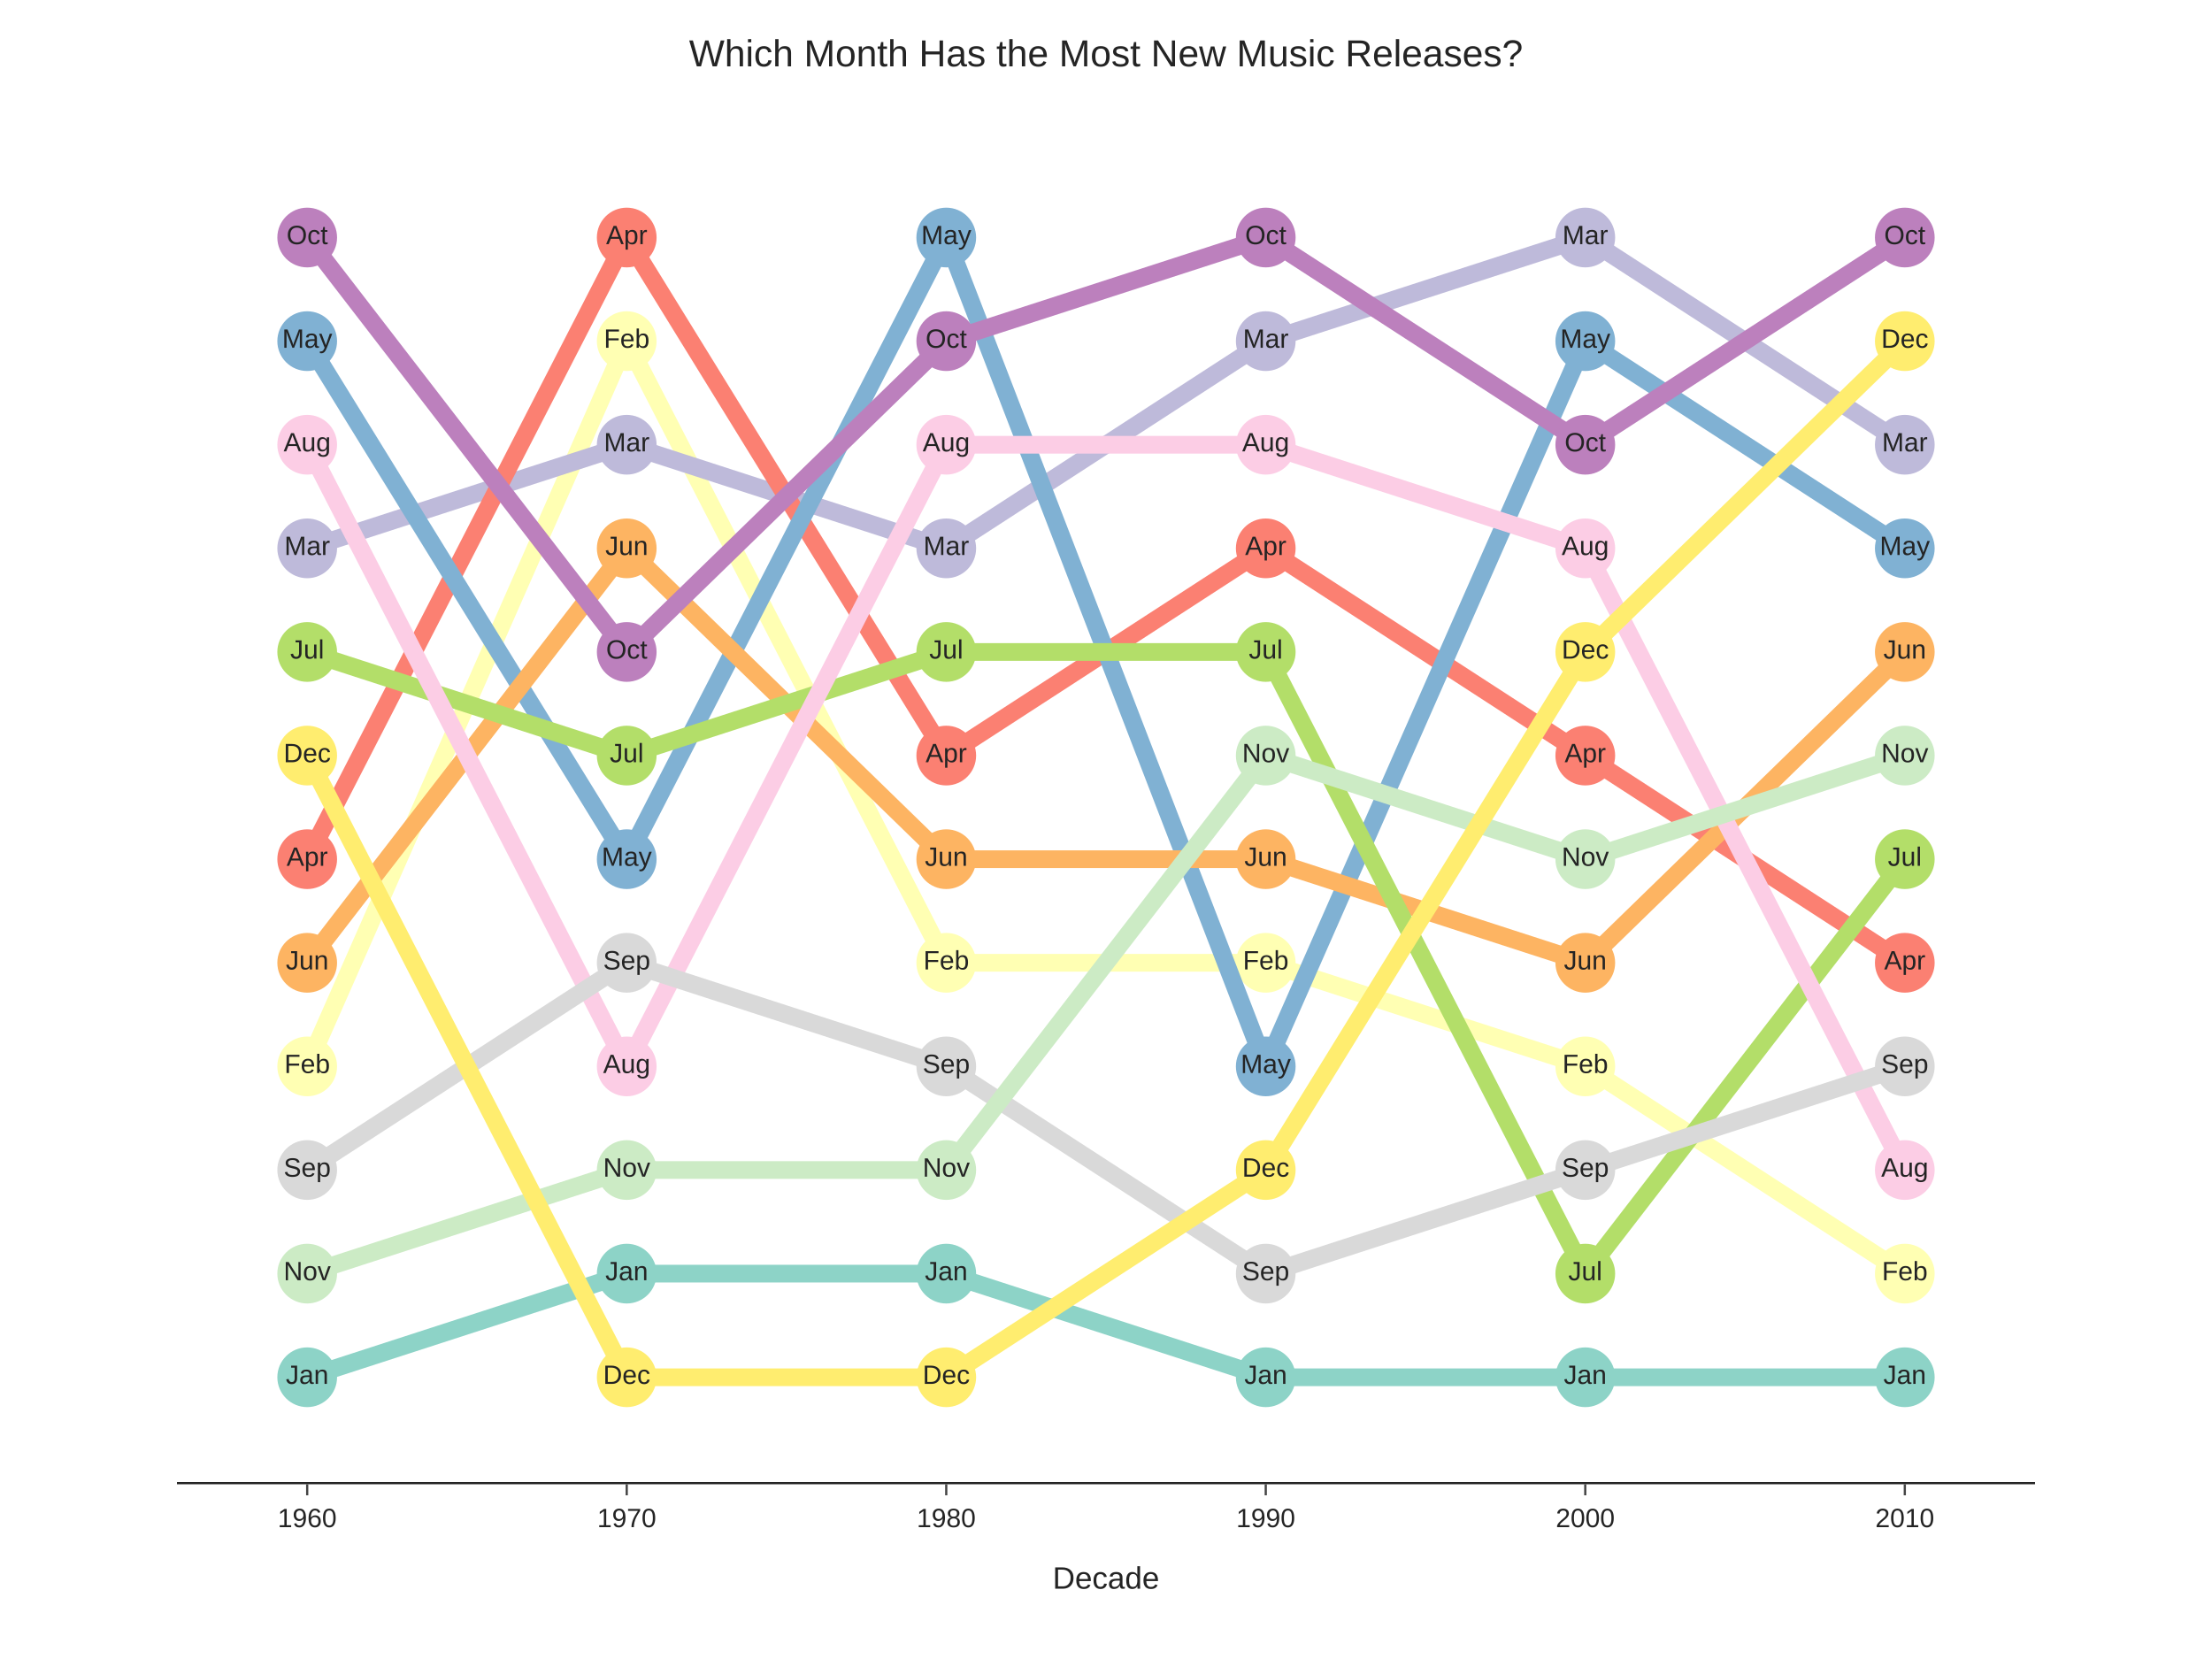
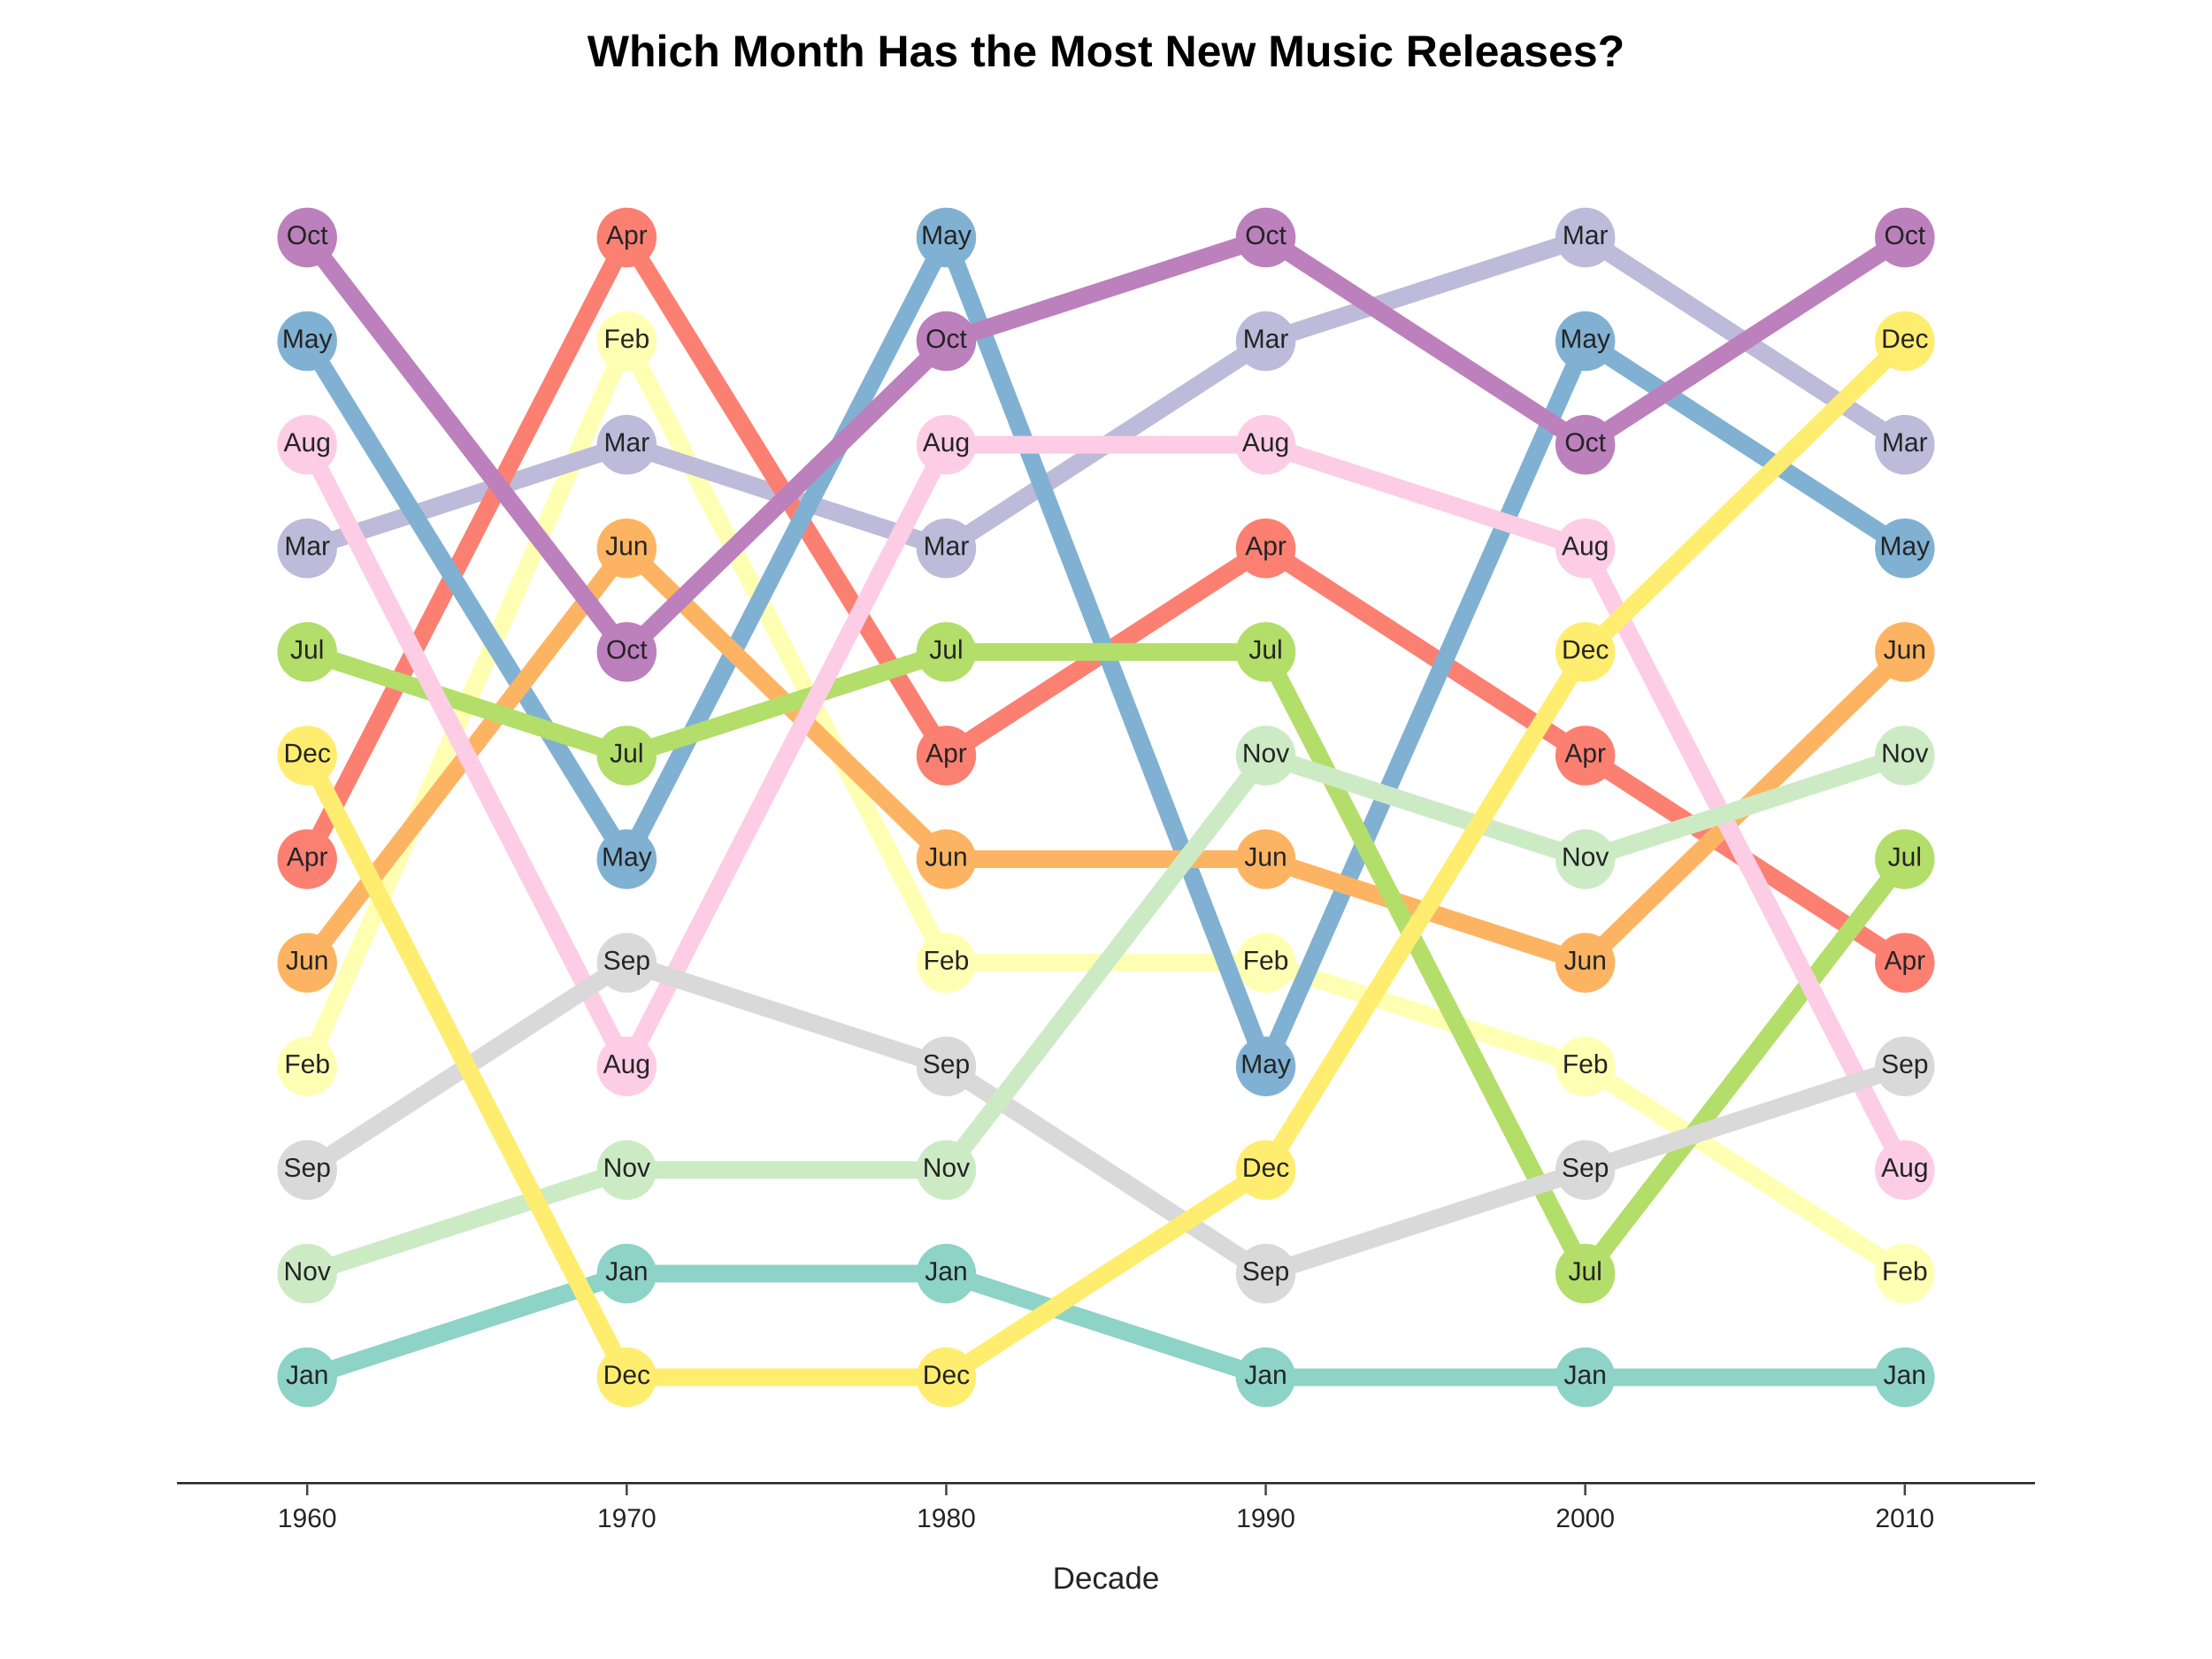
<svg xmlns="http://www.w3.org/2000/svg" class="main-svg" width="1000" height="750" style="" viewBox="0 0 1000 750">
  <rect x="0" y="0" width="1000" height="750" style="fill: rgb(255, 255, 255); fill-opacity: 1;" />
-   <defs id="defs-f43065">
+   <defs id="defs-3dd2cd">
    <g class="clips">
-       <clipPath id="clipf43065xyplot" class="plotclip">
+       <clipPath id="clip3dd2cdxyplot" class="plotclip">
        <rect width="840" height="610" />
      </clipPath>
-       <clipPath class="axesclip" id="clipf43065x">
+       <clipPath class="axesclip" id="clip3dd2cdx">
        <rect x="80" y="0" width="840" height="750" />
      </clipPath>
-       <clipPath class="axesclip" id="clipf43065y">
+       <clipPath class="axesclip" id="clip3dd2cdy">
        <rect x="0" y="60" width="1000" height="610" />
      </clipPath>
-       <clipPath class="axesclip" id="clipf43065xy">
+       <clipPath class="axesclip" id="clip3dd2cdxy">
        <rect x="80" y="60" width="840" height="610" />
      </clipPath>
    </g>
    <g class="gradients" />
  </defs>
  <g class="bglayer" />
  <g class="layer-below">
    <g class="imagelayer" />
    <g class="shapelayer" />
  </g>
  <g class="cartesianlayer">
    <g class="subplot xy">
      <g class="layer-subplot">
        <g class="shapelayer" />
        <g class="imagelayer" />
      </g>
      <g class="gridlayer">
        <g class="x" />
        <g class="y" />
      </g>
      <g class="zerolinelayer" />
      <path class="xlines-below" />
      <path class="ylines-below" />
      <g class="overlines-below" />
      <g class="xaxislayer-below" />
      <g class="yaxislayer-below" />
      <g class="overaxes-below" />
-       <g class="plot" transform="translate(80, 60)" clip-path="url('#clipf43065xyplot')">
+       <g class="plot" transform="translate(80, 60)" clip-path="url('#clip3dd2cdxyplot')">
        <g class="scatterlayer mlayer">
-           <g class="trace scatter trace1159e3" style="stroke-miterlimit: 2; opacity: 1;">
+           <g class="trace scatter tracef4ce96" style="stroke-miterlimit: 2; opacity: 1;">
            <g class="fills" />
            <g class="errorbars" />
            <g class="lines">
              <path class="js-line" d="M58.88,562.63L203.33,515.78L347.78,515.78L492.22,562.63L636.67,562.63L781.12,562.63" style="vector-effect: non-scaling-stroke; fill: none; stroke: rgb(141, 211, 199); stroke-opacity: 1; stroke-width: 8px; opacity: 1;" />
            </g>
            <g class="points">
              <path class="point" transform="translate(58.88,562.63)" d="M13.5,0A13.5,13.5 0 1,1 0,-13.5A13.5,13.5 0 0,1 13.5,0Z" style="opacity: 1; stroke-width: 0px; fill: rgb(141, 211, 199); fill-opacity: 1;" />
              <path class="point" transform="translate(203.33,515.78)" d="M13.5,0A13.5,13.5 0 1,1 0,-13.5A13.5,13.5 0 0,1 13.5,0Z" style="opacity: 1; stroke-width: 0px; fill: rgb(141, 211, 199); fill-opacity: 1;" />
              <path class="point" transform="translate(347.78,515.78)" d="M13.5,0A13.5,13.5 0 1,1 0,-13.5A13.5,13.5 0 0,1 13.5,0Z" style="opacity: 1; stroke-width: 0px; fill: rgb(141, 211, 199); fill-opacity: 1;" />
              <path class="point" transform="translate(492.22,562.63)" d="M13.5,0A13.5,13.5 0 1,1 0,-13.5A13.5,13.5 0 0,1 13.5,0Z" style="opacity: 1; stroke-width: 0px; fill: rgb(141, 211, 199); fill-opacity: 1;" />
              <path class="point" transform="translate(636.67,562.63)" d="M13.5,0A13.5,13.5 0 1,1 0,-13.5A13.5,13.5 0 0,1 13.5,0Z" style="opacity: 1; stroke-width: 0px; fill: rgb(141, 211, 199); fill-opacity: 1;" />
              <path class="point" transform="translate(781.12,562.63)" d="M13.5,0A13.5,13.5 0 1,1 0,-13.5A13.5,13.5 0 0,1 13.5,0Z" style="opacity: 1; stroke-width: 0px; fill: rgb(141, 211, 199); fill-opacity: 1;" />
            </g>
            <g class="text">
              <g class="textpoint" transform="translate(0,3)">
                <text x="58.88" y="562.63" text-anchor="middle" style="font-family: Arial; font-size: 12px; fill: rgb(36, 36, 36); fill-opacity: 1; white-space: pre;">Jan</text>
              </g>
              <g class="textpoint" transform="translate(0,3)">
                <text x="203.33" y="515.78" text-anchor="middle" style="font-family: Arial; font-size: 12px; fill: rgb(36, 36, 36); fill-opacity: 1; white-space: pre;">Jan</text>
              </g>
              <g class="textpoint" transform="translate(0,3)">
                <text x="347.78" y="515.78" text-anchor="middle" style="font-family: Arial; font-size: 12px; fill: rgb(36, 36, 36); fill-opacity: 1; white-space: pre;">Jan</text>
              </g>
              <g class="textpoint" transform="translate(0,3)">
                <text x="492.22" y="562.63" text-anchor="middle" style="font-family: Arial; font-size: 12px; fill: rgb(36, 36, 36); fill-opacity: 1; white-space: pre;">Jan</text>
              </g>
              <g class="textpoint" transform="translate(0,3)">
                <text x="636.67" y="562.63" text-anchor="middle" style="font-family: Arial; font-size: 12px; fill: rgb(36, 36, 36); fill-opacity: 1; white-space: pre;">Jan</text>
              </g>
              <g class="textpoint" transform="translate(0,3)">
                <text x="781.12" y="562.63" text-anchor="middle" style="font-family: Arial; font-size: 12px; fill: rgb(36, 36, 36); fill-opacity: 1; white-space: pre;">Jan</text>
              </g>
            </g>
          </g>
-           <g class="trace scatter tracef5ab88" style="stroke-miterlimit: 2; opacity: 1;">
+           <g class="trace scatter trace1d61e2" style="stroke-miterlimit: 2; opacity: 1;">
            <g class="fills" />
            <g class="errorbars" />
            <g class="lines">
              <path class="js-line" d="M58.88,422.1L203.33,94.22L347.78,375.26L492.22,375.26L636.67,422.1L781.12,515.78" style="vector-effect: non-scaling-stroke; fill: none; stroke: rgb(255, 255, 179); stroke-opacity: 1; stroke-width: 8px; opacity: 1;" />
            </g>
            <g class="points">
              <path class="point" transform="translate(58.88,422.1)" d="M13.5,0A13.5,13.5 0 1,1 0,-13.5A13.5,13.5 0 0,1 13.5,0Z" style="opacity: 1; stroke-width: 0px; fill: rgb(255, 255, 179); fill-opacity: 1;" />
              <path class="point" transform="translate(203.33,94.22)" d="M13.5,0A13.5,13.5 0 1,1 0,-13.5A13.5,13.5 0 0,1 13.5,0Z" style="opacity: 1; stroke-width: 0px; fill: rgb(255, 255, 179); fill-opacity: 1;" />
              <path class="point" transform="translate(347.78,375.26)" d="M13.5,0A13.5,13.5 0 1,1 0,-13.5A13.5,13.5 0 0,1 13.5,0Z" style="opacity: 1; stroke-width: 0px; fill: rgb(255, 255, 179); fill-opacity: 1;" />
              <path class="point" transform="translate(492.22,375.26)" d="M13.5,0A13.5,13.5 0 1,1 0,-13.5A13.5,13.5 0 0,1 13.5,0Z" style="opacity: 1; stroke-width: 0px; fill: rgb(255, 255, 179); fill-opacity: 1;" />
              <path class="point" transform="translate(636.67,422.1)" d="M13.5,0A13.5,13.5 0 1,1 0,-13.5A13.5,13.5 0 0,1 13.5,0Z" style="opacity: 1; stroke-width: 0px; fill: rgb(255, 255, 179); fill-opacity: 1;" />
              <path class="point" transform="translate(781.12,515.78)" d="M13.5,0A13.5,13.5 0 1,1 0,-13.5A13.5,13.5 0 0,1 13.5,0Z" style="opacity: 1; stroke-width: 0px; fill: rgb(255, 255, 179); fill-opacity: 1;" />
            </g>
            <g class="text">
              <g class="textpoint" transform="translate(0,3)">
                <text x="58.88" y="422.1" text-anchor="middle" style="font-family: Arial; font-size: 12px; fill: rgb(36, 36, 36); fill-opacity: 1; white-space: pre;">Feb</text>
              </g>
              <g class="textpoint" transform="translate(0,3)">
                <text x="203.33" y="94.22" text-anchor="middle" style="font-family: Arial; font-size: 12px; fill: rgb(36, 36, 36); fill-opacity: 1; white-space: pre;">Feb</text>
              </g>
              <g class="textpoint" transform="translate(0,3)">
                <text x="347.78" y="375.26" text-anchor="middle" style="font-family: Arial; font-size: 12px; fill: rgb(36, 36, 36); fill-opacity: 1; white-space: pre;">Feb</text>
              </g>
              <g class="textpoint" transform="translate(0,3)">
                <text x="492.22" y="375.26" text-anchor="middle" style="font-family: Arial; font-size: 12px; fill: rgb(36, 36, 36); fill-opacity: 1; white-space: pre;">Feb</text>
              </g>
              <g class="textpoint" transform="translate(0,3)">
                <text x="636.67" y="422.1" text-anchor="middle" style="font-family: Arial; font-size: 12px; fill: rgb(36, 36, 36); fill-opacity: 1; white-space: pre;">Feb</text>
              </g>
              <g class="textpoint" transform="translate(0,3)">
                <text x="781.12" y="515.78" text-anchor="middle" style="font-family: Arial; font-size: 12px; fill: rgb(36, 36, 36); fill-opacity: 1; white-space: pre;">Feb</text>
              </g>
            </g>
          </g>
-           <g class="trace scatter traced044f8" style="stroke-miterlimit: 2; opacity: 1;">
+           <g class="trace scatter tracecc559b" style="stroke-miterlimit: 2; opacity: 1;">
            <g class="fills" />
            <g class="errorbars" />
            <g class="lines">
              <path class="js-line" d="M58.88,187.9L203.33,141.06L347.78,187.9L492.22,94.22L636.67,47.38L781.12,141.06" style="vector-effect: non-scaling-stroke; fill: none; stroke: rgb(190, 186, 218); stroke-opacity: 1; stroke-width: 8px; opacity: 1;" />
            </g>
            <g class="points">
              <path class="point" transform="translate(58.88,187.9)" d="M13.5,0A13.5,13.5 0 1,1 0,-13.5A13.5,13.5 0 0,1 13.5,0Z" style="opacity: 1; stroke-width: 0px; fill: rgb(190, 186, 218); fill-opacity: 1;" />
              <path class="point" transform="translate(203.33,141.06)" d="M13.5,0A13.5,13.5 0 1,1 0,-13.5A13.5,13.5 0 0,1 13.5,0Z" style="opacity: 1; stroke-width: 0px; fill: rgb(190, 186, 218); fill-opacity: 1;" />
              <path class="point" transform="translate(347.78,187.9)" d="M13.5,0A13.5,13.5 0 1,1 0,-13.5A13.5,13.5 0 0,1 13.5,0Z" style="opacity: 1; stroke-width: 0px; fill: rgb(190, 186, 218); fill-opacity: 1;" />
              <path class="point" transform="translate(492.22,94.22)" d="M13.5,0A13.5,13.5 0 1,1 0,-13.5A13.5,13.5 0 0,1 13.5,0Z" style="opacity: 1; stroke-width: 0px; fill: rgb(190, 186, 218); fill-opacity: 1;" />
              <path class="point" transform="translate(636.67,47.38)" d="M13.5,0A13.5,13.5 0 1,1 0,-13.5A13.5,13.5 0 0,1 13.5,0Z" style="opacity: 1; stroke-width: 0px; fill: rgb(190, 186, 218); fill-opacity: 1;" />
              <path class="point" transform="translate(781.12,141.06)" d="M13.5,0A13.5,13.5 0 1,1 0,-13.5A13.5,13.5 0 0,1 13.5,0Z" style="opacity: 1; stroke-width: 0px; fill: rgb(190, 186, 218); fill-opacity: 1;" />
            </g>
            <g class="text">
              <g class="textpoint" transform="translate(0,3)">
                <text x="58.88" y="187.9" text-anchor="middle" style="font-family: Arial; font-size: 12px; fill: rgb(36, 36, 36); fill-opacity: 1; white-space: pre;">Mar</text>
              </g>
              <g class="textpoint" transform="translate(0,3)">
                <text x="203.33" y="141.06" text-anchor="middle" style="font-family: Arial; font-size: 12px; fill: rgb(36, 36, 36); fill-opacity: 1; white-space: pre;">Mar</text>
              </g>
              <g class="textpoint" transform="translate(0,3)">
                <text x="347.78" y="187.9" text-anchor="middle" style="font-family: Arial; font-size: 12px; fill: rgb(36, 36, 36); fill-opacity: 1; white-space: pre;">Mar</text>
              </g>
              <g class="textpoint" transform="translate(0,3)">
                <text x="492.22" y="94.22" text-anchor="middle" style="font-family: Arial; font-size: 12px; fill: rgb(36, 36, 36); fill-opacity: 1; white-space: pre;">Mar</text>
              </g>
              <g class="textpoint" transform="translate(0,3)">
                <text x="636.67" y="47.38" text-anchor="middle" style="font-family: Arial; font-size: 12px; fill: rgb(36, 36, 36); fill-opacity: 1; white-space: pre;">Mar</text>
              </g>
              <g class="textpoint" transform="translate(0,3)">
                <text x="781.12" y="141.06" text-anchor="middle" style="font-family: Arial; font-size: 12px; fill: rgb(36, 36, 36); fill-opacity: 1; white-space: pre;">Mar</text>
              </g>
            </g>
          </g>
-           <g class="trace scatter trace4dec78" style="stroke-miterlimit: 2; opacity: 1;">
+           <g class="trace scatter trace6b715f" style="stroke-miterlimit: 2; opacity: 1;">
            <g class="fills" />
            <g class="errorbars" />
            <g class="lines">
              <path class="js-line" d="M58.88,328.42L203.33,47.38L347.78,281.58L492.22,187.9L636.67,281.58L781.12,375.26" style="vector-effect: non-scaling-stroke; fill: none; stroke: rgb(251, 128, 114); stroke-opacity: 1; stroke-width: 8px; opacity: 1;" />
            </g>
            <g class="points">
              <path class="point" transform="translate(58.88,328.42)" d="M13.5,0A13.5,13.5 0 1,1 0,-13.5A13.5,13.5 0 0,1 13.5,0Z" style="opacity: 1; stroke-width: 0px; fill: rgb(251, 128, 114); fill-opacity: 1;" />
              <path class="point" transform="translate(203.33,47.38)" d="M13.5,0A13.5,13.5 0 1,1 0,-13.5A13.5,13.5 0 0,1 13.5,0Z" style="opacity: 1; stroke-width: 0px; fill: rgb(251, 128, 114); fill-opacity: 1;" />
              <path class="point" transform="translate(347.78,281.58)" d="M13.5,0A13.5,13.5 0 1,1 0,-13.5A13.5,13.5 0 0,1 13.5,0Z" style="opacity: 1; stroke-width: 0px; fill: rgb(251, 128, 114); fill-opacity: 1;" />
              <path class="point" transform="translate(492.22,187.9)" d="M13.5,0A13.5,13.5 0 1,1 0,-13.5A13.5,13.5 0 0,1 13.5,0Z" style="opacity: 1; stroke-width: 0px; fill: rgb(251, 128, 114); fill-opacity: 1;" />
              <path class="point" transform="translate(636.67,281.58)" d="M13.5,0A13.5,13.5 0 1,1 0,-13.5A13.5,13.5 0 0,1 13.5,0Z" style="opacity: 1; stroke-width: 0px; fill: rgb(251, 128, 114); fill-opacity: 1;" />
              <path class="point" transform="translate(781.12,375.26)" d="M13.5,0A13.5,13.5 0 1,1 0,-13.5A13.5,13.5 0 0,1 13.5,0Z" style="opacity: 1; stroke-width: 0px; fill: rgb(251, 128, 114); fill-opacity: 1;" />
            </g>
            <g class="text">
              <g class="textpoint" transform="translate(0,3)">
                <text x="58.88" y="328.42" text-anchor="middle" style="font-family: Arial; font-size: 12px; fill: rgb(36, 36, 36); fill-opacity: 1; white-space: pre;">Apr</text>
              </g>
              <g class="textpoint" transform="translate(0,3)">
                <text x="203.33" y="47.38" text-anchor="middle" style="font-family: Arial; font-size: 12px; fill: rgb(36, 36, 36); fill-opacity: 1; white-space: pre;">Apr</text>
              </g>
              <g class="textpoint" transform="translate(0,3)">
                <text x="347.78" y="281.58" text-anchor="middle" style="font-family: Arial; font-size: 12px; fill: rgb(36, 36, 36); fill-opacity: 1; white-space: pre;">Apr</text>
              </g>
              <g class="textpoint" transform="translate(0,3)">
                <text x="492.22" y="187.9" text-anchor="middle" style="font-family: Arial; font-size: 12px; fill: rgb(36, 36, 36); fill-opacity: 1; white-space: pre;">Apr</text>
              </g>
              <g class="textpoint" transform="translate(0,3)">
                <text x="636.67" y="281.58" text-anchor="middle" style="font-family: Arial; font-size: 12px; fill: rgb(36, 36, 36); fill-opacity: 1; white-space: pre;">Apr</text>
              </g>
              <g class="textpoint" transform="translate(0,3)">
                <text x="781.12" y="375.26" text-anchor="middle" style="font-family: Arial; font-size: 12px; fill: rgb(36, 36, 36); fill-opacity: 1; white-space: pre;">Apr</text>
              </g>
            </g>
          </g>
-           <g class="trace scatter traceece6af" style="stroke-miterlimit: 2; opacity: 1;">
+           <g class="trace scatter trace825bc0" style="stroke-miterlimit: 2; opacity: 1;">
            <g class="fills" />
            <g class="errorbars" />
            <g class="lines">
              <path class="js-line" d="M58.88,94.22L203.33,328.42L347.78,47.38L492.22,422.1L636.67,94.22L781.12,187.9" style="vector-effect: non-scaling-stroke; fill: none; stroke: rgb(128, 177, 211); stroke-opacity: 1; stroke-width: 8px; opacity: 1;" />
            </g>
            <g class="points">
              <path class="point" transform="translate(58.88,94.22)" d="M13.5,0A13.5,13.5 0 1,1 0,-13.5A13.5,13.5 0 0,1 13.5,0Z" style="opacity: 1; stroke-width: 0px; fill: rgb(128, 177, 211); fill-opacity: 1;" />
              <path class="point" transform="translate(203.33,328.42)" d="M13.5,0A13.5,13.5 0 1,1 0,-13.5A13.5,13.5 0 0,1 13.5,0Z" style="opacity: 1; stroke-width: 0px; fill: rgb(128, 177, 211); fill-opacity: 1;" />
              <path class="point" transform="translate(347.78,47.38)" d="M13.5,0A13.5,13.5 0 1,1 0,-13.5A13.5,13.5 0 0,1 13.5,0Z" style="opacity: 1; stroke-width: 0px; fill: rgb(128, 177, 211); fill-opacity: 1;" />
              <path class="point" transform="translate(492.22,422.1)" d="M13.5,0A13.5,13.5 0 1,1 0,-13.5A13.5,13.5 0 0,1 13.5,0Z" style="opacity: 1; stroke-width: 0px; fill: rgb(128, 177, 211); fill-opacity: 1;" />
              <path class="point" transform="translate(636.67,94.22)" d="M13.5,0A13.5,13.5 0 1,1 0,-13.5A13.5,13.5 0 0,1 13.5,0Z" style="opacity: 1; stroke-width: 0px; fill: rgb(128, 177, 211); fill-opacity: 1;" />
              <path class="point" transform="translate(781.12,187.9)" d="M13.5,0A13.5,13.5 0 1,1 0,-13.5A13.5,13.5 0 0,1 13.5,0Z" style="opacity: 1; stroke-width: 0px; fill: rgb(128, 177, 211); fill-opacity: 1;" />
            </g>
            <g class="text">
              <g class="textpoint" transform="translate(0,3)">
                <text x="58.88" y="94.22" text-anchor="middle" style="font-family: Arial; font-size: 12px; fill: rgb(36, 36, 36); fill-opacity: 1; white-space: pre;">May</text>
              </g>
              <g class="textpoint" transform="translate(0,3)">
                <text x="203.33" y="328.42" text-anchor="middle" style="font-family: Arial; font-size: 12px; fill: rgb(36, 36, 36); fill-opacity: 1; white-space: pre;">May</text>
              </g>
              <g class="textpoint" transform="translate(0,3)">
                <text x="347.78" y="47.38" text-anchor="middle" style="font-family: Arial; font-size: 12px; fill: rgb(36, 36, 36); fill-opacity: 1; white-space: pre;">May</text>
              </g>
              <g class="textpoint" transform="translate(0,3)">
                <text x="492.22" y="422.1" text-anchor="middle" style="font-family: Arial; font-size: 12px; fill: rgb(36, 36, 36); fill-opacity: 1; white-space: pre;">May</text>
              </g>
              <g class="textpoint" transform="translate(0,3)">
                <text x="636.67" y="94.22" text-anchor="middle" style="font-family: Arial; font-size: 12px; fill: rgb(36, 36, 36); fill-opacity: 1; white-space: pre;">May</text>
              </g>
              <g class="textpoint" transform="translate(0,3)">
                <text x="781.12" y="187.9" text-anchor="middle" style="font-family: Arial; font-size: 12px; fill: rgb(36, 36, 36); fill-opacity: 1; white-space: pre;">May</text>
              </g>
            </g>
          </g>
-           <g class="trace scatter tracee36628" style="stroke-miterlimit: 2; opacity: 1;">
+           <g class="trace scatter traceca4fc5" style="stroke-miterlimit: 2; opacity: 1;">
            <g class="fills" />
            <g class="errorbars" />
            <g class="lines">
              <path class="js-line" d="M58.88,375.26L203.33,187.9L347.78,328.42L492.22,328.42L636.67,375.26L781.12,234.74" style="vector-effect: non-scaling-stroke; fill: none; stroke: rgb(253, 180, 98); stroke-opacity: 1; stroke-width: 8px; opacity: 1;" />
            </g>
            <g class="points">
              <path class="point" transform="translate(58.88,375.26)" d="M13.5,0A13.5,13.5 0 1,1 0,-13.5A13.5,13.5 0 0,1 13.5,0Z" style="opacity: 1; stroke-width: 0px; fill: rgb(253, 180, 98); fill-opacity: 1;" />
              <path class="point" transform="translate(203.33,187.9)" d="M13.5,0A13.5,13.5 0 1,1 0,-13.5A13.5,13.5 0 0,1 13.5,0Z" style="opacity: 1; stroke-width: 0px; fill: rgb(253, 180, 98); fill-opacity: 1;" />
              <path class="point" transform="translate(347.78,328.42)" d="M13.5,0A13.5,13.5 0 1,1 0,-13.5A13.5,13.5 0 0,1 13.5,0Z" style="opacity: 1; stroke-width: 0px; fill: rgb(253, 180, 98); fill-opacity: 1;" />
              <path class="point" transform="translate(492.22,328.42)" d="M13.5,0A13.5,13.5 0 1,1 0,-13.5A13.5,13.5 0 0,1 13.5,0Z" style="opacity: 1; stroke-width: 0px; fill: rgb(253, 180, 98); fill-opacity: 1;" />
              <path class="point" transform="translate(636.67,375.26)" d="M13.5,0A13.5,13.5 0 1,1 0,-13.5A13.5,13.5 0 0,1 13.5,0Z" style="opacity: 1; stroke-width: 0px; fill: rgb(253, 180, 98); fill-opacity: 1;" />
              <path class="point" transform="translate(781.12,234.74)" d="M13.5,0A13.5,13.5 0 1,1 0,-13.5A13.5,13.5 0 0,1 13.5,0Z" style="opacity: 1; stroke-width: 0px; fill: rgb(253, 180, 98); fill-opacity: 1;" />
            </g>
            <g class="text">
              <g class="textpoint" transform="translate(0,3)">
                <text x="58.88" y="375.26" text-anchor="middle" style="font-family: Arial; font-size: 12px; fill: rgb(36, 36, 36); fill-opacity: 1; white-space: pre;">Jun</text>
              </g>
              <g class="textpoint" transform="translate(0,3)">
                <text x="203.33" y="187.9" text-anchor="middle" style="font-family: Arial; font-size: 12px; fill: rgb(36, 36, 36); fill-opacity: 1; white-space: pre;">Jun</text>
              </g>
              <g class="textpoint" transform="translate(0,3)">
                <text x="347.78" y="328.42" text-anchor="middle" style="font-family: Arial; font-size: 12px; fill: rgb(36, 36, 36); fill-opacity: 1; white-space: pre;">Jun</text>
              </g>
              <g class="textpoint" transform="translate(0,3)">
                <text x="492.22" y="328.42" text-anchor="middle" style="font-family: Arial; font-size: 12px; fill: rgb(36, 36, 36); fill-opacity: 1; white-space: pre;">Jun</text>
              </g>
              <g class="textpoint" transform="translate(0,3)">
                <text x="636.67" y="375.26" text-anchor="middle" style="font-family: Arial; font-size: 12px; fill: rgb(36, 36, 36); fill-opacity: 1; white-space: pre;">Jun</text>
              </g>
              <g class="textpoint" transform="translate(0,3)">
                <text x="781.12" y="234.74" text-anchor="middle" style="font-family: Arial; font-size: 12px; fill: rgb(36, 36, 36); fill-opacity: 1; white-space: pre;">Jun</text>
              </g>
            </g>
          </g>
-           <g class="trace scatter trace310a83" style="stroke-miterlimit: 2; opacity: 1;">
+           <g class="trace scatter trace6a8462" style="stroke-miterlimit: 2; opacity: 1;">
            <g class="fills" />
            <g class="errorbars" />
            <g class="lines">
              <path class="js-line" d="M58.88,234.74L203.33,281.58L347.78,234.74L492.22,234.74L636.67,515.78L781.12,328.42" style="vector-effect: non-scaling-stroke; fill: none; stroke: rgb(179, 222, 105); stroke-opacity: 1; stroke-width: 8px; opacity: 1;" />
            </g>
            <g class="points">
              <path class="point" transform="translate(58.88,234.74)" d="M13.5,0A13.5,13.5 0 1,1 0,-13.5A13.5,13.5 0 0,1 13.5,0Z" style="opacity: 1; stroke-width: 0px; fill: rgb(179, 222, 105); fill-opacity: 1;" />
              <path class="point" transform="translate(203.33,281.58)" d="M13.5,0A13.5,13.5 0 1,1 0,-13.5A13.5,13.5 0 0,1 13.5,0Z" style="opacity: 1; stroke-width: 0px; fill: rgb(179, 222, 105); fill-opacity: 1;" />
              <path class="point" transform="translate(347.78,234.74)" d="M13.5,0A13.5,13.5 0 1,1 0,-13.5A13.5,13.5 0 0,1 13.5,0Z" style="opacity: 1; stroke-width: 0px; fill: rgb(179, 222, 105); fill-opacity: 1;" />
              <path class="point" transform="translate(492.22,234.74)" d="M13.5,0A13.5,13.5 0 1,1 0,-13.5A13.5,13.5 0 0,1 13.5,0Z" style="opacity: 1; stroke-width: 0px; fill: rgb(179, 222, 105); fill-opacity: 1;" />
              <path class="point" transform="translate(636.67,515.78)" d="M13.5,0A13.5,13.5 0 1,1 0,-13.5A13.5,13.5 0 0,1 13.5,0Z" style="opacity: 1; stroke-width: 0px; fill: rgb(179, 222, 105); fill-opacity: 1;" />
              <path class="point" transform="translate(781.12,328.42)" d="M13.5,0A13.5,13.5 0 1,1 0,-13.5A13.5,13.5 0 0,1 13.5,0Z" style="opacity: 1; stroke-width: 0px; fill: rgb(179, 222, 105); fill-opacity: 1;" />
            </g>
            <g class="text">
              <g class="textpoint" transform="translate(0,3)">
                <text x="58.88" y="234.74" text-anchor="middle" style="font-family: Arial; font-size: 12px; fill: rgb(36, 36, 36); fill-opacity: 1; white-space: pre;">Jul</text>
              </g>
              <g class="textpoint" transform="translate(0,3)">
                <text x="203.33" y="281.58" text-anchor="middle" style="font-family: Arial; font-size: 12px; fill: rgb(36, 36, 36); fill-opacity: 1; white-space: pre;">Jul</text>
              </g>
              <g class="textpoint" transform="translate(0,3)">
                <text x="347.78" y="234.74" text-anchor="middle" style="font-family: Arial; font-size: 12px; fill: rgb(36, 36, 36); fill-opacity: 1; white-space: pre;">Jul</text>
              </g>
              <g class="textpoint" transform="translate(0,3)">
                <text x="492.22" y="234.74" text-anchor="middle" style="font-family: Arial; font-size: 12px; fill: rgb(36, 36, 36); fill-opacity: 1; white-space: pre;">Jul</text>
              </g>
              <g class="textpoint" transform="translate(0,3)">
                <text x="636.67" y="515.78" text-anchor="middle" style="font-family: Arial; font-size: 12px; fill: rgb(36, 36, 36); fill-opacity: 1; white-space: pre;">Jul</text>
              </g>
              <g class="textpoint" transform="translate(0,3)">
                <text x="781.12" y="328.42" text-anchor="middle" style="font-family: Arial; font-size: 12px; fill: rgb(36, 36, 36); fill-opacity: 1; white-space: pre;">Jul</text>
              </g>
            </g>
          </g>
-           <g class="trace scatter trace57b726" style="stroke-miterlimit: 2; opacity: 1;">
+           <g class="trace scatter trace914103" style="stroke-miterlimit: 2; opacity: 1;">
            <g class="fills" />
            <g class="errorbars" />
            <g class="lines">
              <path class="js-line" d="M58.88,141.06L203.33,422.1L347.78,141.06L492.22,141.06L636.67,187.9L781.12,468.94" style="vector-effect: non-scaling-stroke; fill: none; stroke: rgb(252, 205, 229); stroke-opacity: 1; stroke-width: 8px; opacity: 1;" />
            </g>
            <g class="points">
              <path class="point" transform="translate(58.88,141.06)" d="M13.5,0A13.5,13.5 0 1,1 0,-13.5A13.5,13.5 0 0,1 13.5,0Z" style="opacity: 1; stroke-width: 0px; fill: rgb(252, 205, 229); fill-opacity: 1;" />
              <path class="point" transform="translate(203.33,422.1)" d="M13.5,0A13.5,13.5 0 1,1 0,-13.5A13.5,13.5 0 0,1 13.5,0Z" style="opacity: 1; stroke-width: 0px; fill: rgb(252, 205, 229); fill-opacity: 1;" />
              <path class="point" transform="translate(347.78,141.06)" d="M13.5,0A13.5,13.5 0 1,1 0,-13.5A13.5,13.5 0 0,1 13.5,0Z" style="opacity: 1; stroke-width: 0px; fill: rgb(252, 205, 229); fill-opacity: 1;" />
              <path class="point" transform="translate(492.22,141.06)" d="M13.5,0A13.5,13.5 0 1,1 0,-13.5A13.5,13.5 0 0,1 13.5,0Z" style="opacity: 1; stroke-width: 0px; fill: rgb(252, 205, 229); fill-opacity: 1;" />
              <path class="point" transform="translate(636.67,187.9)" d="M13.5,0A13.5,13.5 0 1,1 0,-13.5A13.5,13.5 0 0,1 13.5,0Z" style="opacity: 1; stroke-width: 0px; fill: rgb(252, 205, 229); fill-opacity: 1;" />
              <path class="point" transform="translate(781.12,468.94)" d="M13.5,0A13.5,13.5 0 1,1 0,-13.5A13.5,13.5 0 0,1 13.5,0Z" style="opacity: 1; stroke-width: 0px; fill: rgb(252, 205, 229); fill-opacity: 1;" />
            </g>
            <g class="text">
              <g class="textpoint" transform="translate(0,3)">
                <text x="58.88" y="141.06" text-anchor="middle" style="font-family: Arial; font-size: 12px; fill: rgb(36, 36, 36); fill-opacity: 1; white-space: pre;">Aug</text>
              </g>
              <g class="textpoint" transform="translate(0,3)">
                <text x="203.33" y="422.1" text-anchor="middle" style="font-family: Arial; font-size: 12px; fill: rgb(36, 36, 36); fill-opacity: 1; white-space: pre;">Aug</text>
              </g>
              <g class="textpoint" transform="translate(0,3)">
                <text x="347.78" y="141.06" text-anchor="middle" style="font-family: Arial; font-size: 12px; fill: rgb(36, 36, 36); fill-opacity: 1; white-space: pre;">Aug</text>
              </g>
              <g class="textpoint" transform="translate(0,3)">
                <text x="492.22" y="141.06" text-anchor="middle" style="font-family: Arial; font-size: 12px; fill: rgb(36, 36, 36); fill-opacity: 1; white-space: pre;">Aug</text>
              </g>
              <g class="textpoint" transform="translate(0,3)">
                <text x="636.67" y="187.9" text-anchor="middle" style="font-family: Arial; font-size: 12px; fill: rgb(36, 36, 36); fill-opacity: 1; white-space: pre;">Aug</text>
              </g>
              <g class="textpoint" transform="translate(0,3)">
                <text x="781.12" y="468.94" text-anchor="middle" style="font-family: Arial; font-size: 12px; fill: rgb(36, 36, 36); fill-opacity: 1; white-space: pre;">Aug</text>
              </g>
            </g>
          </g>
-           <g class="trace scatter trace2e36b8" style="stroke-miterlimit: 2; opacity: 1;">
+           <g class="trace scatter tracea89629" style="stroke-miterlimit: 2; opacity: 1;">
            <g class="fills" />
            <g class="errorbars" />
            <g class="lines">
              <path class="js-line" d="M58.88,468.94L203.33,375.26L347.78,422.1L492.22,515.78L636.67,468.94L781.12,422.1" style="vector-effect: non-scaling-stroke; fill: none; stroke: rgb(217, 217, 217); stroke-opacity: 1; stroke-width: 8px; opacity: 1;" />
            </g>
            <g class="points">
              <path class="point" transform="translate(58.88,468.94)" d="M13.5,0A13.5,13.5 0 1,1 0,-13.5A13.5,13.5 0 0,1 13.5,0Z" style="opacity: 1; stroke-width: 0px; fill: rgb(217, 217, 217); fill-opacity: 1;" />
              <path class="point" transform="translate(203.33,375.26)" d="M13.5,0A13.5,13.5 0 1,1 0,-13.5A13.5,13.5 0 0,1 13.5,0Z" style="opacity: 1; stroke-width: 0px; fill: rgb(217, 217, 217); fill-opacity: 1;" />
              <path class="point" transform="translate(347.78,422.1)" d="M13.5,0A13.5,13.5 0 1,1 0,-13.5A13.5,13.5 0 0,1 13.5,0Z" style="opacity: 1; stroke-width: 0px; fill: rgb(217, 217, 217); fill-opacity: 1;" />
              <path class="point" transform="translate(492.22,515.78)" d="M13.5,0A13.5,13.5 0 1,1 0,-13.5A13.5,13.5 0 0,1 13.5,0Z" style="opacity: 1; stroke-width: 0px; fill: rgb(217, 217, 217); fill-opacity: 1;" />
              <path class="point" transform="translate(636.67,468.94)" d="M13.5,0A13.5,13.5 0 1,1 0,-13.5A13.5,13.5 0 0,1 13.5,0Z" style="opacity: 1; stroke-width: 0px; fill: rgb(217, 217, 217); fill-opacity: 1;" />
              <path class="point" transform="translate(781.12,422.1)" d="M13.5,0A13.5,13.5 0 1,1 0,-13.5A13.5,13.5 0 0,1 13.5,0Z" style="opacity: 1; stroke-width: 0px; fill: rgb(217, 217, 217); fill-opacity: 1;" />
            </g>
            <g class="text">
              <g class="textpoint" transform="translate(0,3)">
                <text x="58.88" y="468.94" text-anchor="middle" style="font-family: Arial; font-size: 12px; fill: rgb(36, 36, 36); fill-opacity: 1; white-space: pre;">Sep</text>
              </g>
              <g class="textpoint" transform="translate(0,3)">
                <text x="203.33" y="375.26" text-anchor="middle" style="font-family: Arial; font-size: 12px; fill: rgb(36, 36, 36); fill-opacity: 1; white-space: pre;">Sep</text>
              </g>
              <g class="textpoint" transform="translate(0,3)">
                <text x="347.78" y="422.1" text-anchor="middle" style="font-family: Arial; font-size: 12px; fill: rgb(36, 36, 36); fill-opacity: 1; white-space: pre;">Sep</text>
              </g>
              <g class="textpoint" transform="translate(0,3)">
                <text x="492.22" y="515.78" text-anchor="middle" style="font-family: Arial; font-size: 12px; fill: rgb(36, 36, 36); fill-opacity: 1; white-space: pre;">Sep</text>
              </g>
              <g class="textpoint" transform="translate(0,3)">
                <text x="636.67" y="468.94" text-anchor="middle" style="font-family: Arial; font-size: 12px; fill: rgb(36, 36, 36); fill-opacity: 1; white-space: pre;">Sep</text>
              </g>
              <g class="textpoint" transform="translate(0,3)">
                <text x="781.12" y="422.1" text-anchor="middle" style="font-family: Arial; font-size: 12px; fill: rgb(36, 36, 36); fill-opacity: 1; white-space: pre;">Sep</text>
              </g>
            </g>
          </g>
-           <g class="trace scatter trace4cb994" style="stroke-miterlimit: 2; opacity: 1;">
+           <g class="trace scatter traced41966" style="stroke-miterlimit: 2; opacity: 1;">
            <g class="fills" />
            <g class="errorbars" />
            <g class="lines">
              <path class="js-line" d="M58.88,47.38L203.33,234.74L347.78,94.22L492.22,47.38L636.67,141.06L781.12,47.38" style="vector-effect: non-scaling-stroke; fill: none; stroke: rgb(188, 128, 189); stroke-opacity: 1; stroke-width: 8px; opacity: 1;" />
            </g>
            <g class="points">
              <path class="point" transform="translate(58.88,47.38)" d="M13.5,0A13.5,13.5 0 1,1 0,-13.5A13.5,13.5 0 0,1 13.5,0Z" style="opacity: 1; stroke-width: 0px; fill: rgb(188, 128, 189); fill-opacity: 1;" />
              <path class="point" transform="translate(203.33,234.74)" d="M13.5,0A13.5,13.5 0 1,1 0,-13.5A13.5,13.5 0 0,1 13.5,0Z" style="opacity: 1; stroke-width: 0px; fill: rgb(188, 128, 189); fill-opacity: 1;" />
              <path class="point" transform="translate(347.78,94.22)" d="M13.5,0A13.5,13.5 0 1,1 0,-13.5A13.5,13.5 0 0,1 13.5,0Z" style="opacity: 1; stroke-width: 0px; fill: rgb(188, 128, 189); fill-opacity: 1;" />
              <path class="point" transform="translate(492.22,47.38)" d="M13.5,0A13.5,13.5 0 1,1 0,-13.5A13.5,13.5 0 0,1 13.5,0Z" style="opacity: 1; stroke-width: 0px; fill: rgb(188, 128, 189); fill-opacity: 1;" />
              <path class="point" transform="translate(636.67,141.06)" d="M13.5,0A13.5,13.5 0 1,1 0,-13.5A13.5,13.5 0 0,1 13.5,0Z" style="opacity: 1; stroke-width: 0px; fill: rgb(188, 128, 189); fill-opacity: 1;" />
              <path class="point" transform="translate(781.12,47.38)" d="M13.5,0A13.5,13.5 0 1,1 0,-13.5A13.5,13.5 0 0,1 13.5,0Z" style="opacity: 1; stroke-width: 0px; fill: rgb(188, 128, 189); fill-opacity: 1;" />
            </g>
            <g class="text">
              <g class="textpoint" transform="translate(0,3)">
                <text x="58.88" y="47.38" text-anchor="middle" style="font-family: Arial; font-size: 12px; fill: rgb(36, 36, 36); fill-opacity: 1; white-space: pre;">Oct</text>
              </g>
              <g class="textpoint" transform="translate(0,3)">
                <text x="203.33" y="234.74" text-anchor="middle" style="font-family: Arial; font-size: 12px; fill: rgb(36, 36, 36); fill-opacity: 1; white-space: pre;">Oct</text>
              </g>
              <g class="textpoint" transform="translate(0,3)">
                <text x="347.78" y="94.22" text-anchor="middle" style="font-family: Arial; font-size: 12px; fill: rgb(36, 36, 36); fill-opacity: 1; white-space: pre;">Oct</text>
              </g>
              <g class="textpoint" transform="translate(0,3)">
                <text x="492.22" y="47.38" text-anchor="middle" style="font-family: Arial; font-size: 12px; fill: rgb(36, 36, 36); fill-opacity: 1; white-space: pre;">Oct</text>
              </g>
              <g class="textpoint" transform="translate(0,3)">
                <text x="636.67" y="141.06" text-anchor="middle" style="font-family: Arial; font-size: 12px; fill: rgb(36, 36, 36); fill-opacity: 1; white-space: pre;">Oct</text>
              </g>
              <g class="textpoint" transform="translate(0,3)">
                <text x="781.12" y="47.38" text-anchor="middle" style="font-family: Arial; font-size: 12px; fill: rgb(36, 36, 36); fill-opacity: 1; white-space: pre;">Oct</text>
              </g>
            </g>
          </g>
-           <g class="trace scatter tracead7bd7" style="stroke-miterlimit: 2; opacity: 1;">
+           <g class="trace scatter trace1fddc8" style="stroke-miterlimit: 2; opacity: 1;">
            <g class="fills" />
            <g class="errorbars" />
            <g class="lines">
              <path class="js-line" d="M58.88,515.78L203.33,468.94L347.78,468.94L492.22,281.58L636.67,328.42L781.12,281.58" style="vector-effect: non-scaling-stroke; fill: none; stroke: rgb(204, 235, 197); stroke-opacity: 1; stroke-width: 8px; opacity: 1;" />
            </g>
            <g class="points">
              <path class="point" transform="translate(58.88,515.78)" d="M13.5,0A13.5,13.5 0 1,1 0,-13.5A13.5,13.5 0 0,1 13.5,0Z" style="opacity: 1; stroke-width: 0px; fill: rgb(204, 235, 197); fill-opacity: 1;" />
              <path class="point" transform="translate(203.33,468.94)" d="M13.5,0A13.5,13.5 0 1,1 0,-13.5A13.5,13.5 0 0,1 13.5,0Z" style="opacity: 1; stroke-width: 0px; fill: rgb(204, 235, 197); fill-opacity: 1;" />
              <path class="point" transform="translate(347.78,468.94)" d="M13.5,0A13.5,13.5 0 1,1 0,-13.5A13.5,13.5 0 0,1 13.5,0Z" style="opacity: 1; stroke-width: 0px; fill: rgb(204, 235, 197); fill-opacity: 1;" />
              <path class="point" transform="translate(492.22,281.58)" d="M13.5,0A13.5,13.5 0 1,1 0,-13.5A13.5,13.5 0 0,1 13.5,0Z" style="opacity: 1; stroke-width: 0px; fill: rgb(204, 235, 197); fill-opacity: 1;" />
              <path class="point" transform="translate(636.67,328.42)" d="M13.5,0A13.5,13.5 0 1,1 0,-13.5A13.5,13.5 0 0,1 13.5,0Z" style="opacity: 1; stroke-width: 0px; fill: rgb(204, 235, 197); fill-opacity: 1;" />
              <path class="point" transform="translate(781.12,281.58)" d="M13.5,0A13.5,13.5 0 1,1 0,-13.5A13.5,13.5 0 0,1 13.5,0Z" style="opacity: 1; stroke-width: 0px; fill: rgb(204, 235, 197); fill-opacity: 1;" />
            </g>
            <g class="text">
              <g class="textpoint" transform="translate(0,3)">
                <text x="58.88" y="515.78" text-anchor="middle" style="font-family: Arial; font-size: 12px; fill: rgb(36, 36, 36); fill-opacity: 1; white-space: pre;">Nov</text>
              </g>
              <g class="textpoint" transform="translate(0,3)">
                <text x="203.33" y="468.94" text-anchor="middle" style="font-family: Arial; font-size: 12px; fill: rgb(36, 36, 36); fill-opacity: 1; white-space: pre;">Nov</text>
              </g>
              <g class="textpoint" transform="translate(0,3)">
                <text x="347.78" y="468.94" text-anchor="middle" style="font-family: Arial; font-size: 12px; fill: rgb(36, 36, 36); fill-opacity: 1; white-space: pre;">Nov</text>
              </g>
              <g class="textpoint" transform="translate(0,3)">
                <text x="492.22" y="281.58" text-anchor="middle" style="font-family: Arial; font-size: 12px; fill: rgb(36, 36, 36); fill-opacity: 1; white-space: pre;">Nov</text>
              </g>
              <g class="textpoint" transform="translate(0,3)">
                <text x="636.67" y="328.42" text-anchor="middle" style="font-family: Arial; font-size: 12px; fill: rgb(36, 36, 36); fill-opacity: 1; white-space: pre;">Nov</text>
              </g>
              <g class="textpoint" transform="translate(0,3)">
                <text x="781.12" y="281.58" text-anchor="middle" style="font-family: Arial; font-size: 12px; fill: rgb(36, 36, 36); fill-opacity: 1; white-space: pre;">Nov</text>
              </g>
            </g>
          </g>
-           <g class="trace scatter trace1a043d" style="stroke-miterlimit: 2; opacity: 1;">
+           <g class="trace scatter trace1ab4cd" style="stroke-miterlimit: 2; opacity: 1;">
            <g class="fills" />
            <g class="errorbars" />
            <g class="lines">
              <path class="js-line" d="M58.88,281.58L203.33,562.63L347.78,562.63L492.22,468.94L636.67,234.74L781.12,94.22" style="vector-effect: non-scaling-stroke; fill: none; stroke: rgb(255, 237, 111); stroke-opacity: 1; stroke-width: 8px; opacity: 1;" />
            </g>
            <g class="points">
              <path class="point" transform="translate(58.88,281.58)" d="M13.5,0A13.5,13.5 0 1,1 0,-13.5A13.5,13.5 0 0,1 13.5,0Z" style="opacity: 1; stroke-width: 0px; fill: rgb(255, 237, 111); fill-opacity: 1;" />
              <path class="point" transform="translate(203.33,562.63)" d="M13.5,0A13.5,13.5 0 1,1 0,-13.5A13.5,13.5 0 0,1 13.5,0Z" style="opacity: 1; stroke-width: 0px; fill: rgb(255, 237, 111); fill-opacity: 1;" />
              <path class="point" transform="translate(347.78,562.63)" d="M13.5,0A13.5,13.5 0 1,1 0,-13.5A13.5,13.5 0 0,1 13.5,0Z" style="opacity: 1; stroke-width: 0px; fill: rgb(255, 237, 111); fill-opacity: 1;" />
              <path class="point" transform="translate(492.22,468.94)" d="M13.5,0A13.5,13.5 0 1,1 0,-13.5A13.5,13.5 0 0,1 13.5,0Z" style="opacity: 1; stroke-width: 0px; fill: rgb(255, 237, 111); fill-opacity: 1;" />
              <path class="point" transform="translate(636.67,234.74)" d="M13.5,0A13.5,13.5 0 1,1 0,-13.5A13.5,13.5 0 0,1 13.5,0Z" style="opacity: 1; stroke-width: 0px; fill: rgb(255, 237, 111); fill-opacity: 1;" />
              <path class="point" transform="translate(781.12,94.22)" d="M13.5,0A13.5,13.5 0 1,1 0,-13.5A13.5,13.5 0 0,1 13.5,0Z" style="opacity: 1; stroke-width: 0px; fill: rgb(255, 237, 111); fill-opacity: 1;" />
            </g>
            <g class="text">
              <g class="textpoint" transform="translate(0,3)">
                <text x="58.88" y="281.58" text-anchor="middle" style="font-family: Arial; font-size: 12px; fill: rgb(36, 36, 36); fill-opacity: 1; white-space: pre;">Dec</text>
              </g>
              <g class="textpoint" transform="translate(0,3)">
                <text x="203.33" y="562.63" text-anchor="middle" style="font-family: Arial; font-size: 12px; fill: rgb(36, 36, 36); fill-opacity: 1; white-space: pre;">Dec</text>
              </g>
              <g class="textpoint" transform="translate(0,3)">
                <text x="347.78" y="562.63" text-anchor="middle" style="font-family: Arial; font-size: 12px; fill: rgb(36, 36, 36); fill-opacity: 1; white-space: pre;">Dec</text>
              </g>
              <g class="textpoint" transform="translate(0,3)">
                <text x="492.22" y="468.94" text-anchor="middle" style="font-family: Arial; font-size: 12px; fill: rgb(36, 36, 36); fill-opacity: 1; white-space: pre;">Dec</text>
              </g>
              <g class="textpoint" transform="translate(0,3)">
                <text x="636.67" y="234.74" text-anchor="middle" style="font-family: Arial; font-size: 12px; fill: rgb(36, 36, 36); fill-opacity: 1; white-space: pre;">Dec</text>
              </g>
              <g class="textpoint" transform="translate(0,3)">
                <text x="781.12" y="94.22" text-anchor="middle" style="font-family: Arial; font-size: 12px; fill: rgb(36, 36, 36); fill-opacity: 1; white-space: pre;">Dec</text>
              </g>
            </g>
          </g>
        </g>
      </g>
      <g class="overplot" />
      <path class="xlines-above crisp" d="M80,670.5H920" style="fill: none; stroke-width: 1px; stroke: rgb(36, 36, 36); stroke-opacity: 1;" />
      <path class="ylines-above crisp" d="M0,0" style="fill: none;" />
      <g class="overlines-above" />
      <g class="xaxislayer-above">
        <path class="xtick ticks crisp" d="M0,671v5" transform="translate(138.88,0)" style="stroke: rgb(68, 68, 68); stroke-opacity: 1; stroke-width: 1px;" />
        <path class="xtick ticks crisp" d="M0,671v5" transform="translate(283.33,0)" style="stroke: rgb(68, 68, 68); stroke-opacity: 1; stroke-width: 1px;" />
        <path class="xtick ticks crisp" d="M0,671v5" transform="translate(427.78,0)" style="stroke: rgb(68, 68, 68); stroke-opacity: 1; stroke-width: 1px;" />
        <path class="xtick ticks crisp" d="M0,671v5" transform="translate(572.22,0)" style="stroke: rgb(68, 68, 68); stroke-opacity: 1; stroke-width: 1px;" />
        <path class="xtick ticks crisp" d="M0,671v5" transform="translate(716.67,0)" style="stroke: rgb(68, 68, 68); stroke-opacity: 1; stroke-width: 1px;" />
        <path class="xtick ticks crisp" d="M0,671v5" transform="translate(861.12,0)" style="stroke: rgb(68, 68, 68); stroke-opacity: 1; stroke-width: 1px;" />
        <g class="xtick">
          <text text-anchor="middle" x="0" y="690.4" transform="translate(138.88,0)" style="font-family: Arial; font-size: 12px; fill: rgb(36, 36, 36); fill-opacity: 1; white-space: pre;">1960</text>
        </g>
        <g class="xtick">
          <text text-anchor="middle" x="0" y="690.4" transform="translate(283.33,0)" style="font-family: Arial; font-size: 12px; fill: rgb(36, 36, 36); fill-opacity: 1; white-space: pre;">1970</text>
        </g>
        <g class="xtick">
          <text text-anchor="middle" x="0" y="690.4" transform="translate(427.78,0)" style="font-family: Arial; font-size: 12px; fill: rgb(36, 36, 36); fill-opacity: 1; white-space: pre;">1980</text>
        </g>
        <g class="xtick">
          <text text-anchor="middle" x="0" y="690.4" transform="translate(572.22,0)" style="font-family: Arial; font-size: 12px; fill: rgb(36, 36, 36); fill-opacity: 1; white-space: pre;">1990</text>
        </g>
        <g class="xtick">
          <text text-anchor="middle" x="0" y="690.4" transform="translate(716.67,0)" style="font-family: Arial; font-size: 12px; fill: rgb(36, 36, 36); fill-opacity: 1; white-space: pre;">2000</text>
        </g>
        <g class="xtick">
          <text text-anchor="middle" x="0" y="690.4" transform="translate(861.12,0)" style="font-family: Arial; font-size: 12px; fill: rgb(36, 36, 36); fill-opacity: 1; white-space: pre;">2010</text>
        </g>
      </g>
      <g class="yaxislayer-above" />
      <g class="overaxes-above" />
    </g>
  </g>
  <g class="polarlayer" />
  <g class="ternarylayer" />
  <g class="geolayer" />
  <g class="funnelarealayer" />
  <g class="pielayer" />
  <g class="treemaplayer" />
  <g class="sunburstlayer" />
  <g class="glimages" />
-   <defs id="topdefs-f43065">
+   <defs id="topdefs-3dd2cd">
    <g class="clips" />
  </defs>
  <g class="layer-above">
    <g class="imagelayer" />
    <g class="shapelayer" />
  </g>
  <g class="infolayer">
    <g class="g-gtitle">
-       <text class="gtitle" x="500" y="30" text-anchor="middle" dy="0em" style="font-family: Arial; font-size: 17px; fill: rgb(36, 36, 36); opacity: 1; font-weight: normal; white-space: pre;">Which Month Has the Most New Music Releases?</text>
+       <text class="gtitle" x="500" y="30" text-anchor="middle" dy="0em" style="font-family: Arial; font-size: 20px; fill: rgb(0, 0, 0); opacity: 1; font-weight: normal; white-space: pre;">
+         <tspan style="font-weight:bold">Which Month Has the Most New Music Releases?</tspan>
+       </text>
    </g>
    <g class="g-xtitle">
      <text class="xtitle" x="500" y="718.206" text-anchor="middle" style="font-family: Arial; font-size: 14px; fill: rgb(36, 36, 36); opacity: 1; font-weight: normal; white-space: pre;">Decade</text>
    </g>
  </g>
</svg>
